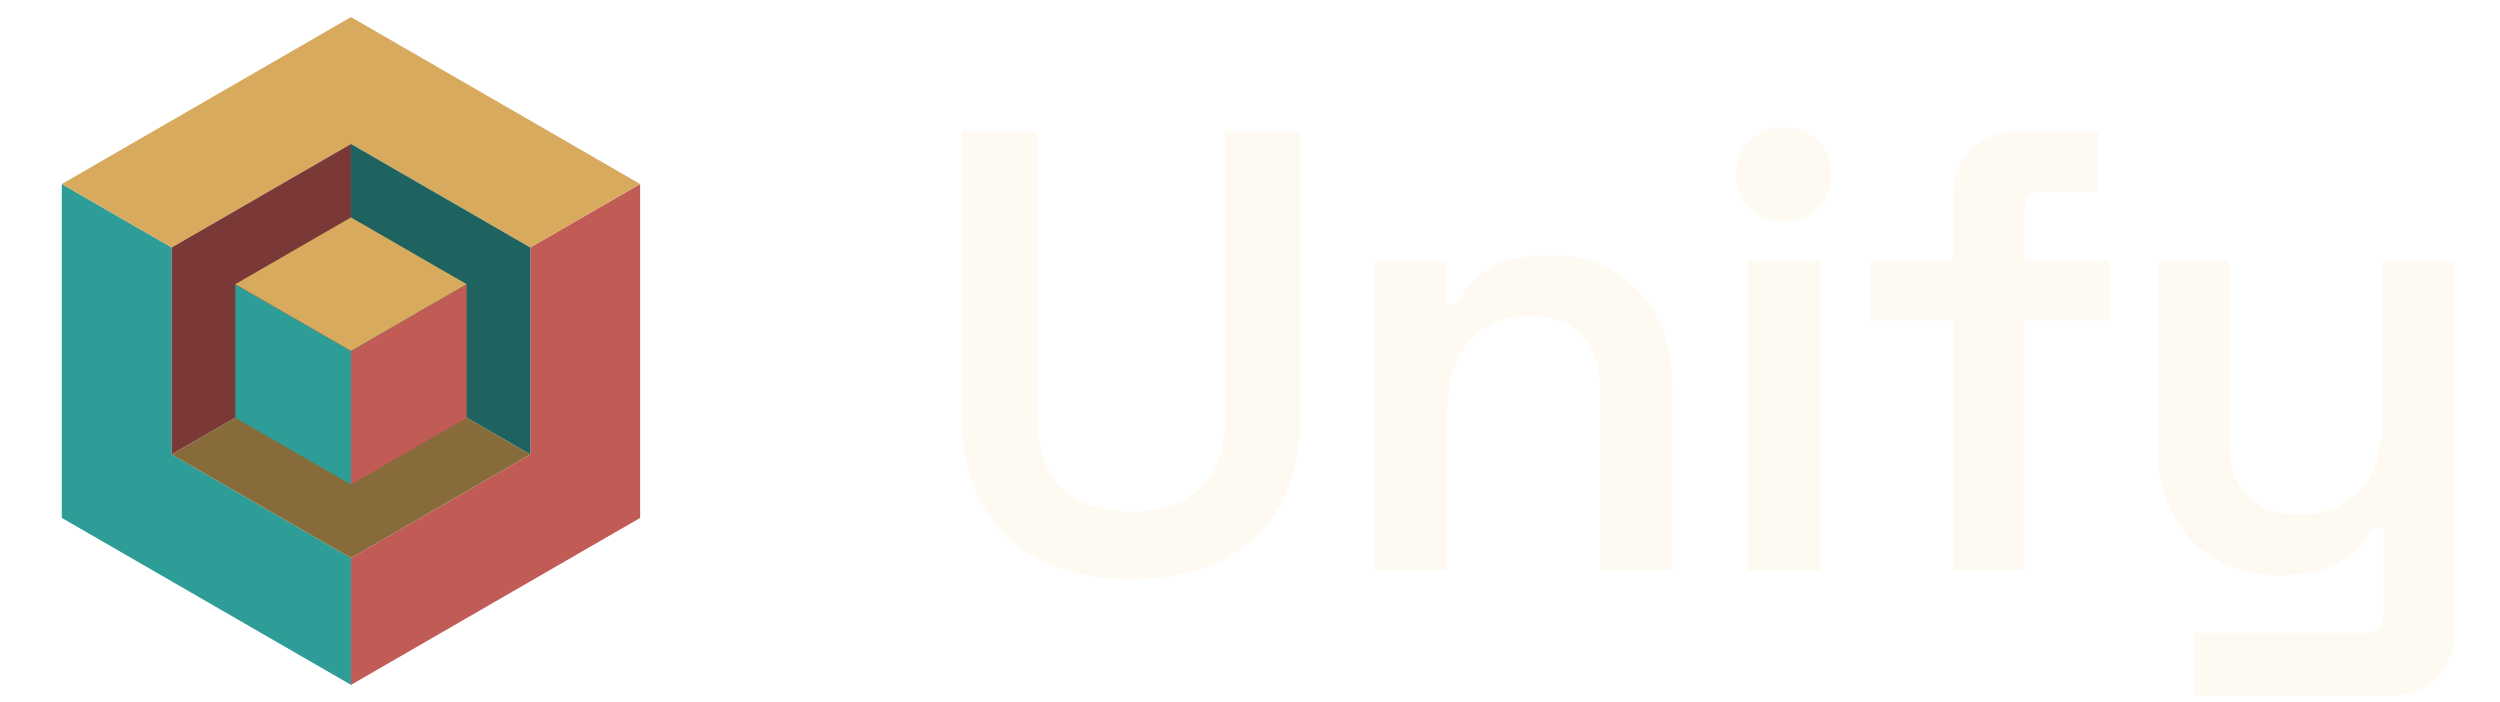
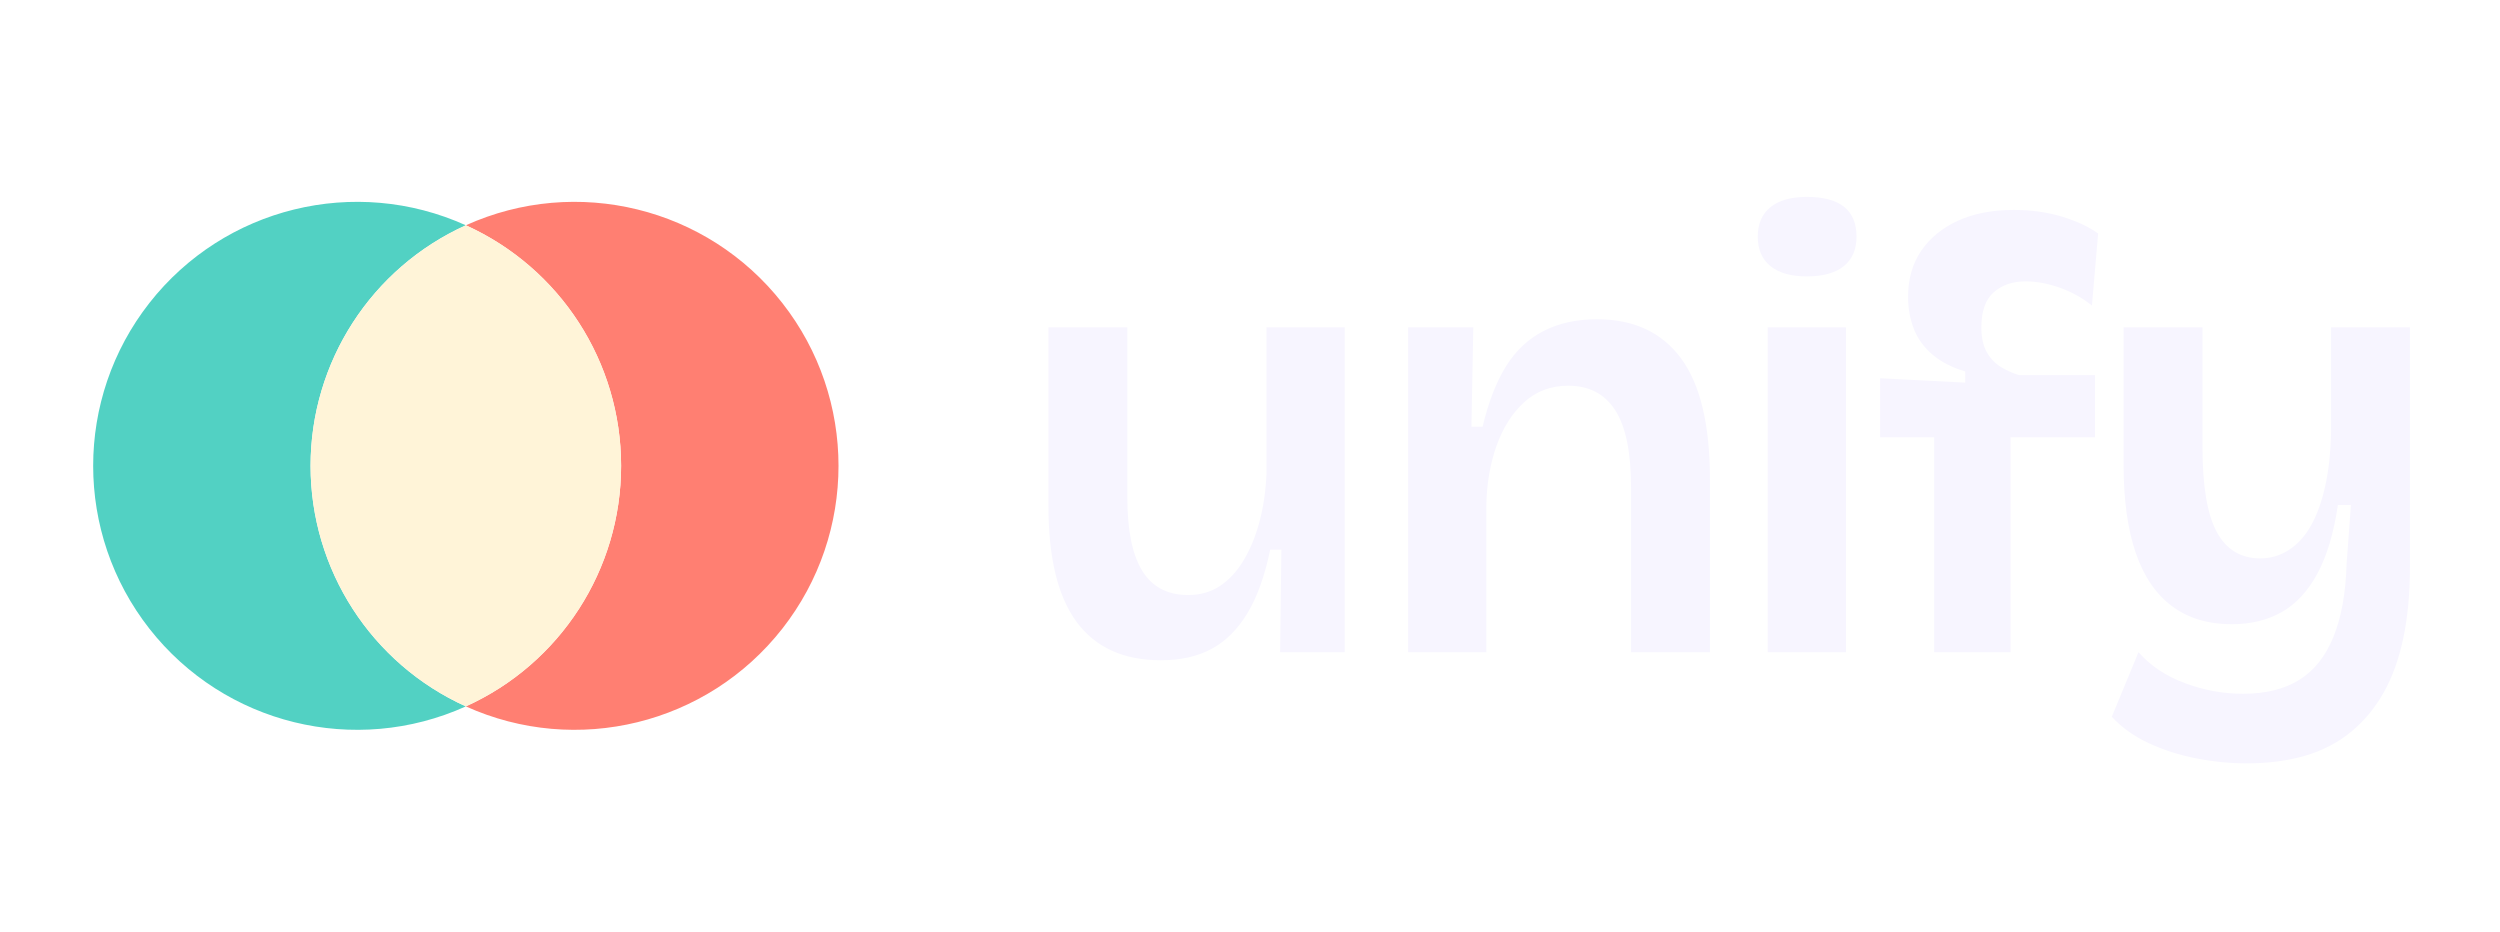
- <svg xmlns="http://www.w3.org/2000/svg" viewBox="0 0 113.97 32" width="113.97" height="32" role="img" aria-label="Unify">
-   <g transform="translate(16.00,16.00) scale(0.216216)">
-     <polygon class="lg lg-coral" fill="#c15b56" points="60.97,-35.2 37.8,-21.82 37.8,21.82 0,43.65 0,70.4 60.97,35.2" stroke="none" stroke-linejoin="round" stroke-width="0" />
-     <polygon class="lg lg-green" fill="#2f9d97" points="-60.97,-35.2 -37.8,-21.82 -37.8,21.82 0,43.65 0,70.4 -60.97,35.2" stroke="none" stroke-linejoin="round" stroke-width="0" />
-     <polygon class="lg lg-orange" fill="#d7aa5d" points="0,-70.4 60.97,-35.2 37.8,-21.82 0,-43.65 -37.8,-21.82 -60.97,-35.2" stroke="none" stroke-linejoin="round" stroke-width="0" />
-     <polygon class="lg lg-green-shade" fill="#1e635f" points="0,-43.65 37.8,-21.82 37.8,21.82 0,0" stroke="none" stroke-linejoin="round" stroke-width="0" />
-     <polygon class="lg lg-coral-shade" fill="#7a3936" points="0,-43.65 -37.8,-21.82 -37.8,21.82 0,0" stroke="none" stroke-linejoin="round" stroke-width="0" />
-     <polygon class="lg lg-orange-shade" fill="#876b3b" points="0,0 37.8,21.82 0,43.65 -37.8,21.82" stroke="none" stroke-linejoin="round" stroke-width="0" />
-     <polygon class="lg lg-coral" fill="#c15b56" points="24.39,-14.08 0,0 0,28.16 24.39,14.08" stroke="none" stroke-linejoin="round" stroke-width="0" />
-     <polygon class="lg lg-green" fill="#2f9d97" points="-24.39,-14.08 0,0 0,28.16 -24.39,14.08" stroke="none" stroke-linejoin="round" stroke-width="0" />
-     <polygon class="lg lg-orange" fill="#d7aa5d" points="0,-28.16 24.39,-14.08 0,0 -24.39,-14.08" stroke="none" stroke-linejoin="round" stroke-width="0" />
-   </g>
-   <g fill="#fffaf1">
-     <path transform="translate(42.00,26.00) scale(0.028571,-0.028571)" d="M335 -14Q251 -14 190.5 16.5Q130 47 97.5 105.0Q65 163 65 243V700H185V240Q185 170 224.0 132.0Q263 94 335 94Q408 94 446.5 132.0Q485 170 485 240V700H605V243Q605 163 573.0 105.0Q541 47 480.0 16.5Q419 -14 335 -14Z" />
-     <path transform="translate(60.60,26.00) scale(0.028571,-0.028571)" d="M73 0V494H186V425H203Q216 453 250.0 478.0Q284 503 353 503Q410 503 454.0 477.0Q498 451 522.5 405.0Q547 359 547 296V0H432V287Q432 347 402.5 376.5Q373 406 319 406Q258 406 223.0 365.5Q188 325 188 250V0Z" />
-     <path transform="translate(77.60,26.00) scale(0.028571,-0.028571)" d="M73 0V494H188V0ZM130 557Q99 557 76.5 577.5Q54 598 54 632Q54 666 76.5 686.5Q99 707 130 707Q163 707 184.5 686.5Q206 666 206 632Q206 598 184.5 577.5Q163 557 130 557Z" />
-     <path transform="translate(84.49,26.00) scale(0.028571,-0.028571)" d="M159 0V399H27V494H159V594Q159 643 187.5 671.5Q216 700 263 700H391V605H301Q273 605 273 575V494H409V399H273V0Z" />
-     <path transform="translate(96.40,26.00) scale(0.028571,-0.028571)" d="M128 -200V-100H401Q429 -100 429 -70V68H412Q404 50 386.0 32.5Q368 15 338.0 3.5Q308 -8 262 -8Q205 -8 161.0 17.5Q117 43 93.0 89.5Q69 136 69 198V494H183V207Q183 147 212.5 118.0Q242 89 296 89Q357 89 392.5 129.0Q428 169 428 244V494H542V-94Q542 -143 514.0 -171.5Q486 -200 438 -200Z" />
-   </g>
+ <svg xmlns="http://www.w3.org/2000/svg" width="322" height="120" viewBox="0 0 322 120">
+   <path d="M60 29.016A34 34 0 1 0 60 90.984A34 34 0 0 1 60 29.016Z" fill="#52D1C3" />
+   <path d="M60 29.016A34 34 0 1 1 60 90.984A34 34 0 0 0 60 29.016Z" fill="#FF7F72" />
+   <path d="M60 29.016A34 34 0 0 1 60 90.984A34 34 0 0 1 60 29.016Z" fill="#FFF4D8" />
+   <path d="M149.52 85.04L149.52 85.04Q142.32 85.04 138.68 80.12Q135.04 75.20 135.04 65.20L135.04 65.20L135.04 42.16L145.20 42.16L145.20 64.08Q145.20 70.40 147.12 73.52Q149.04 76.64 153.04 76.64L153.04 76.64Q155.36 76.64 157.12 75.48Q158.88 74.32 160.16 72.20Q161.44 70.08 162.20 67.28Q162.96 64.48 163.12 61.12L163.12 61.12L163.12 42.16L173.20 42.16L173.20 66.80L173.20 84L164.88 84L165.04 70.80L163.60 70.80Q162.56 75.84 160.68 78.96Q158.80 82.08 156.08 83.56Q153.36 85.04 149.52 85.04ZM191.44 84L181.36 84L181.36 58.48L181.36 42.16L189.76 42.16L189.52 54.96L190.96 54.96Q192.08 50.24 193.96 47.20Q195.84 44.16 198.80 42.64Q201.76 41.12 205.68 41.12L205.68 41.12Q212.80 41.12 216.52 46.16Q220.24 51.20 220.24 61.76L220.24 61.76L220.24 84L210.08 84L210.08 62.80Q210.08 56 208.04 52.84Q206 49.68 202 49.68L202 49.68Q198.64 49.68 196.32 51.80Q194 53.92 192.76 57.40Q191.52 60.88 191.44 65.04L191.44 65.04L191.44 84ZM237.76 84L227.68 84L227.68 42.16L237.76 42.16L237.76 84ZM232.72 35.60L232.72 35.60Q229.68 35.60 228.04 34.28Q226.40 32.96 226.40 30.48L226.40 30.48Q226.40 28 228.04 26.68Q229.68 25.36 232.72 25.36L232.72 25.36Q235.92 25.36 237.52 26.64Q239.12 27.92 239.12 30.48L239.12 30.48Q239.12 32.96 237.48 34.28Q235.84 35.60 232.72 35.60ZM258.96 84L249.12 84L249.12 56.32L242.16 56.32L242.16 48.72L253.12 49.28L253.12 47.84Q250.64 47.12 248.96 45.72Q247.28 44.32 246.52 42.40Q245.76 40.48 245.76 38.24L245.76 38.24Q245.76 34.80 247.44 32.32Q249.12 29.84 252.16 28.44Q255.20 27.04 259.36 27.04L259.36 27.04Q262.80 27.04 265.64 27.92Q268.48 28.80 270.24 30.08L270.24 30.08L269.44 39.36Q267.68 37.92 265.36 37.08Q263.04 36.24 260.88 36.24L260.88 36.24Q258.40 36.24 256.80 37.64Q255.20 39.04 255.20 42.16L255.20 42.16Q255.20 44.16 255.92 45.40Q256.64 46.64 257.80 47.32Q258.96 48 260.08 48.32L260.08 48.32L269.84 48.32L269.84 56.32L258.96 56.32L258.96 84ZM289.36 98.32L289.36 98.32Q286.16 98.32 282.88 97.68Q279.60 97.04 276.76 95.72Q273.92 94.40 272 92.32L272 92.32L275.44 84Q277.76 86.64 281.44 88Q285.12 89.36 288.88 89.36L288.88 89.36Q293.28 89.36 296.16 87.56Q299.04 85.76 300.56 82Q302.08 78.24 302.24 72.64L302.24 72.64L302.80 65.04L301.12 65.04Q300.32 70.48 298.48 73.88Q296.64 77.28 293.88 78.84Q291.12 80.40 287.44 80.40L287.44 80.40Q282.88 80.40 279.76 78.08Q276.64 75.76 275.08 71.20Q273.52 66.64 273.52 59.92L273.52 59.92L273.52 42.16L283.68 42.16L283.68 57.60Q283.68 65.12 285.52 68.52Q287.36 71.92 291.12 71.92L291.12 71.92Q293.12 71.92 294.80 70.84Q296.48 69.76 297.64 67.72Q298.80 65.68 299.48 62.64Q300.16 59.60 300.24 55.68L300.24 55.68L300.24 42.16L310.40 42.16L310.40 73.04Q310.40 78.08 309.56 82.12Q308.72 86.16 307.04 89.16Q305.36 92.16 302.84 94.24Q300.32 96.32 296.96 97.32Q293.60 98.32 289.36 98.32Z" fill="#F7F5FF" />
</svg>
